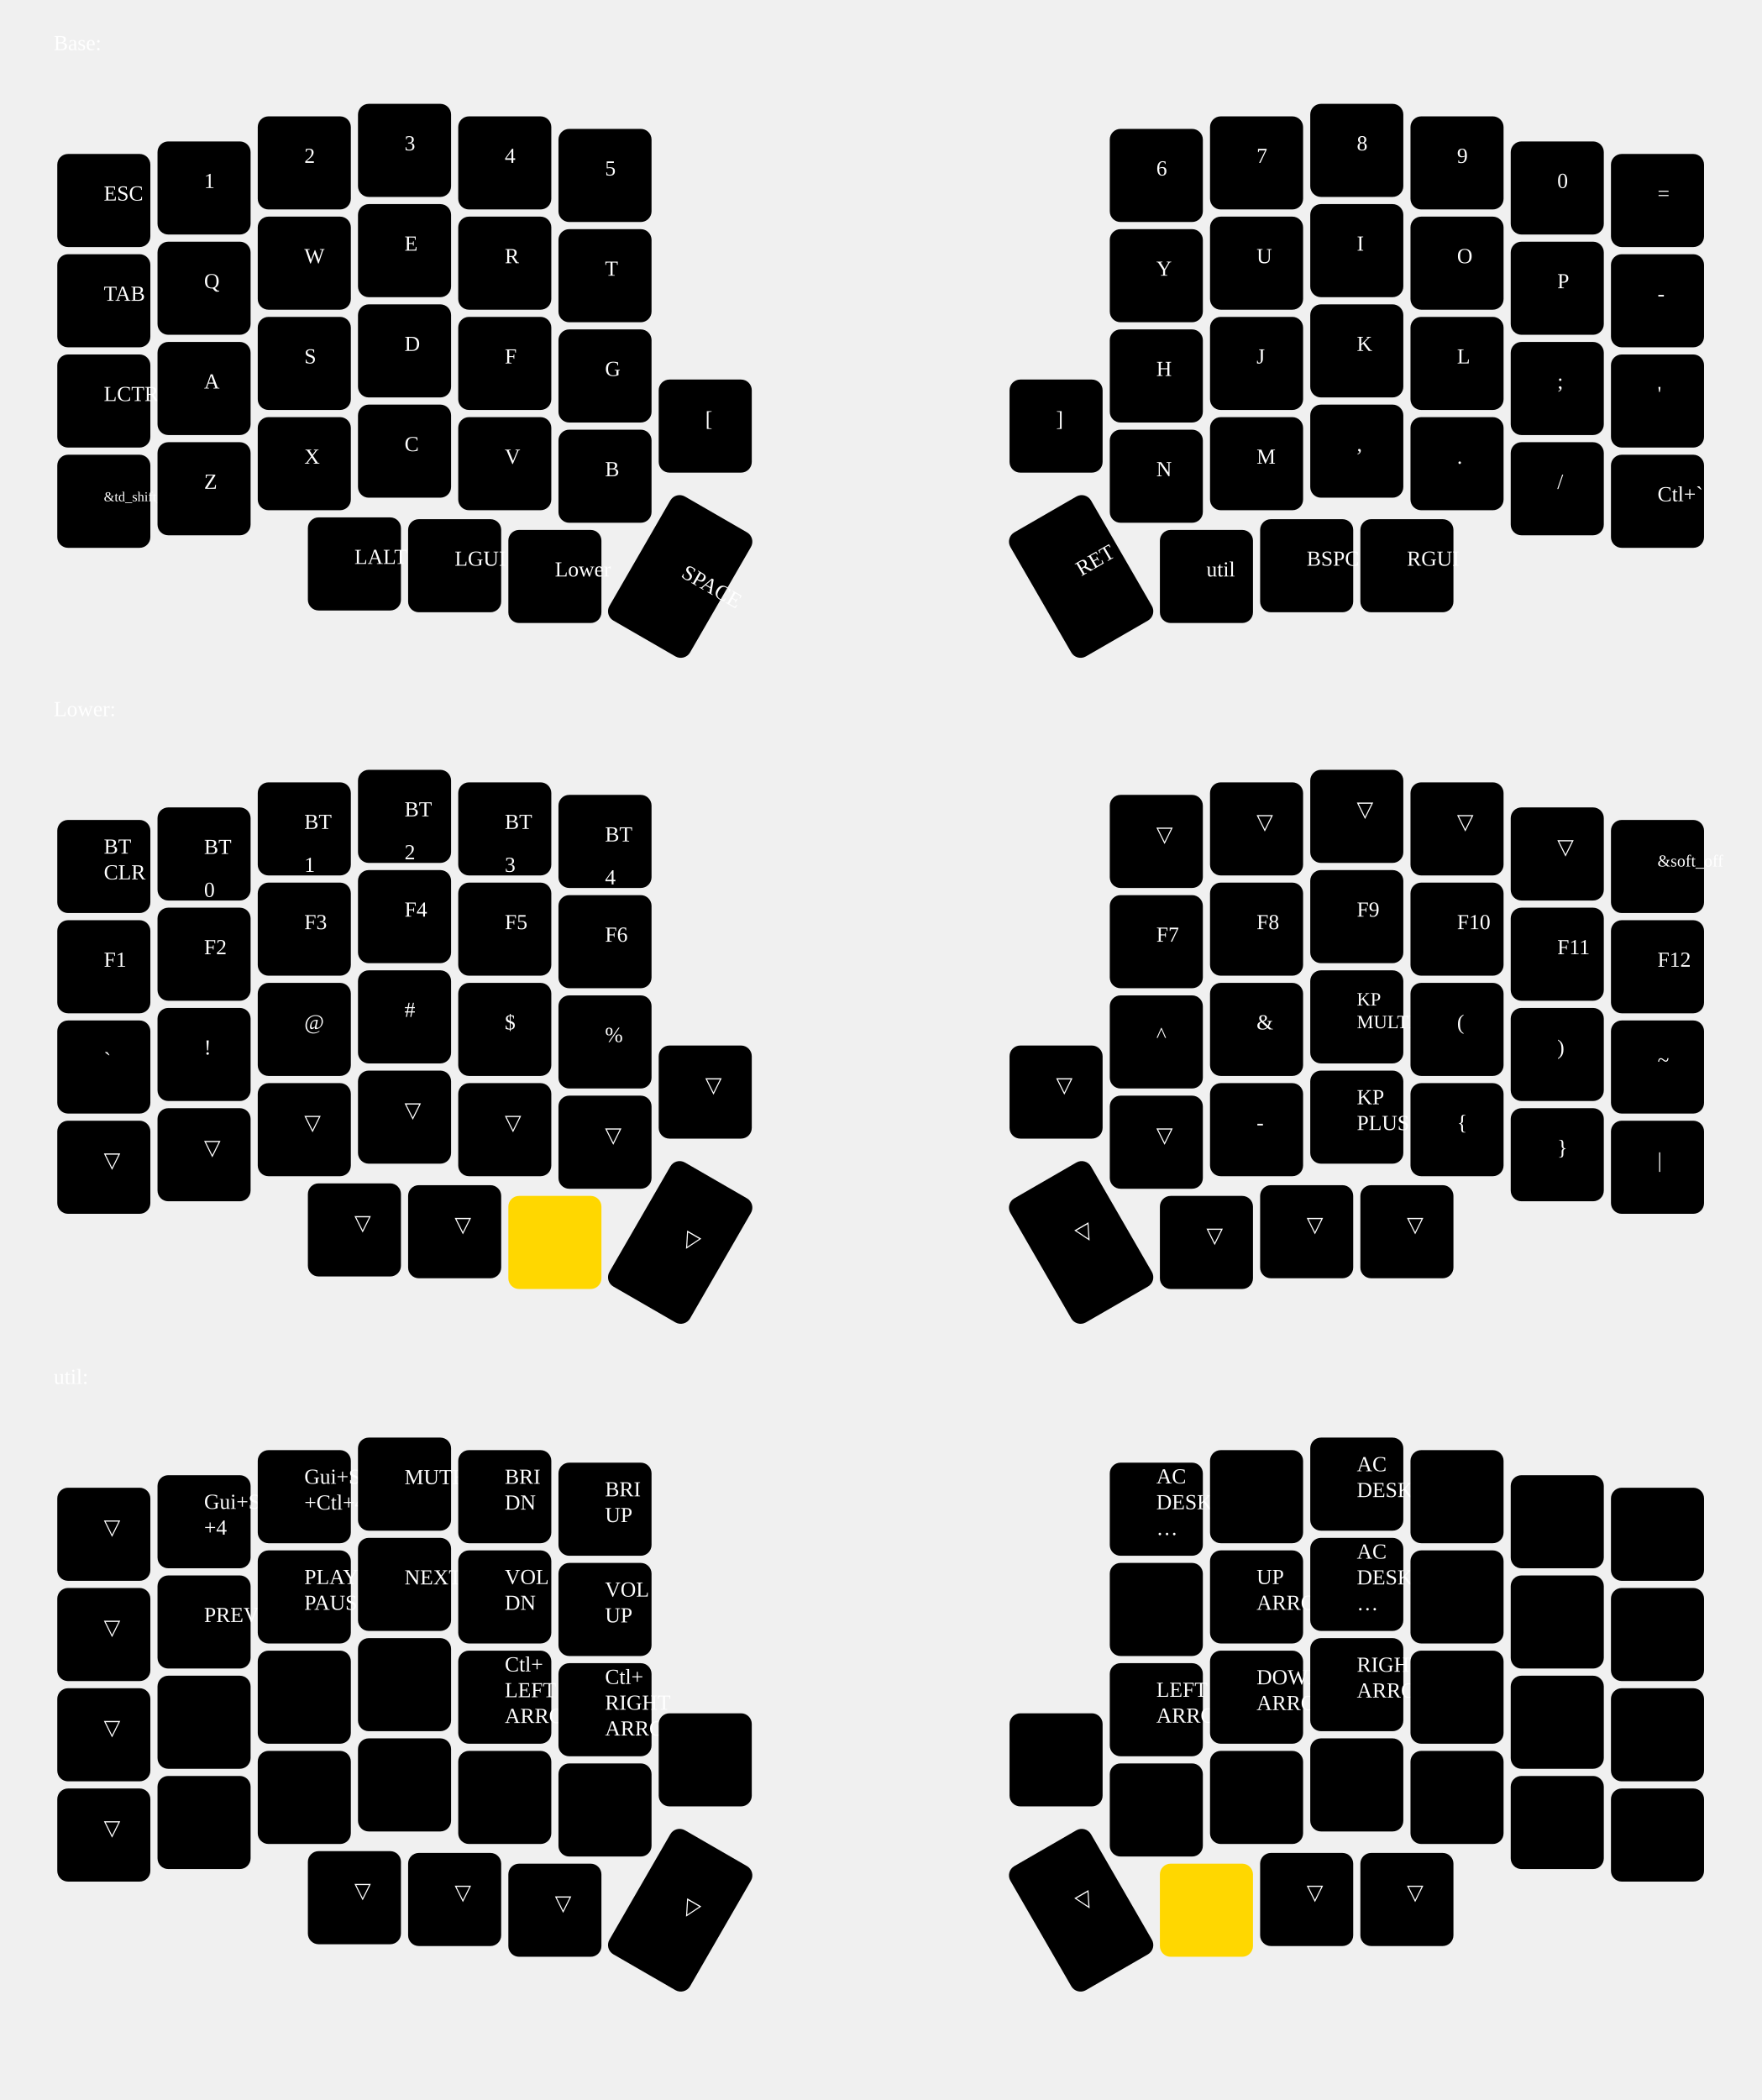
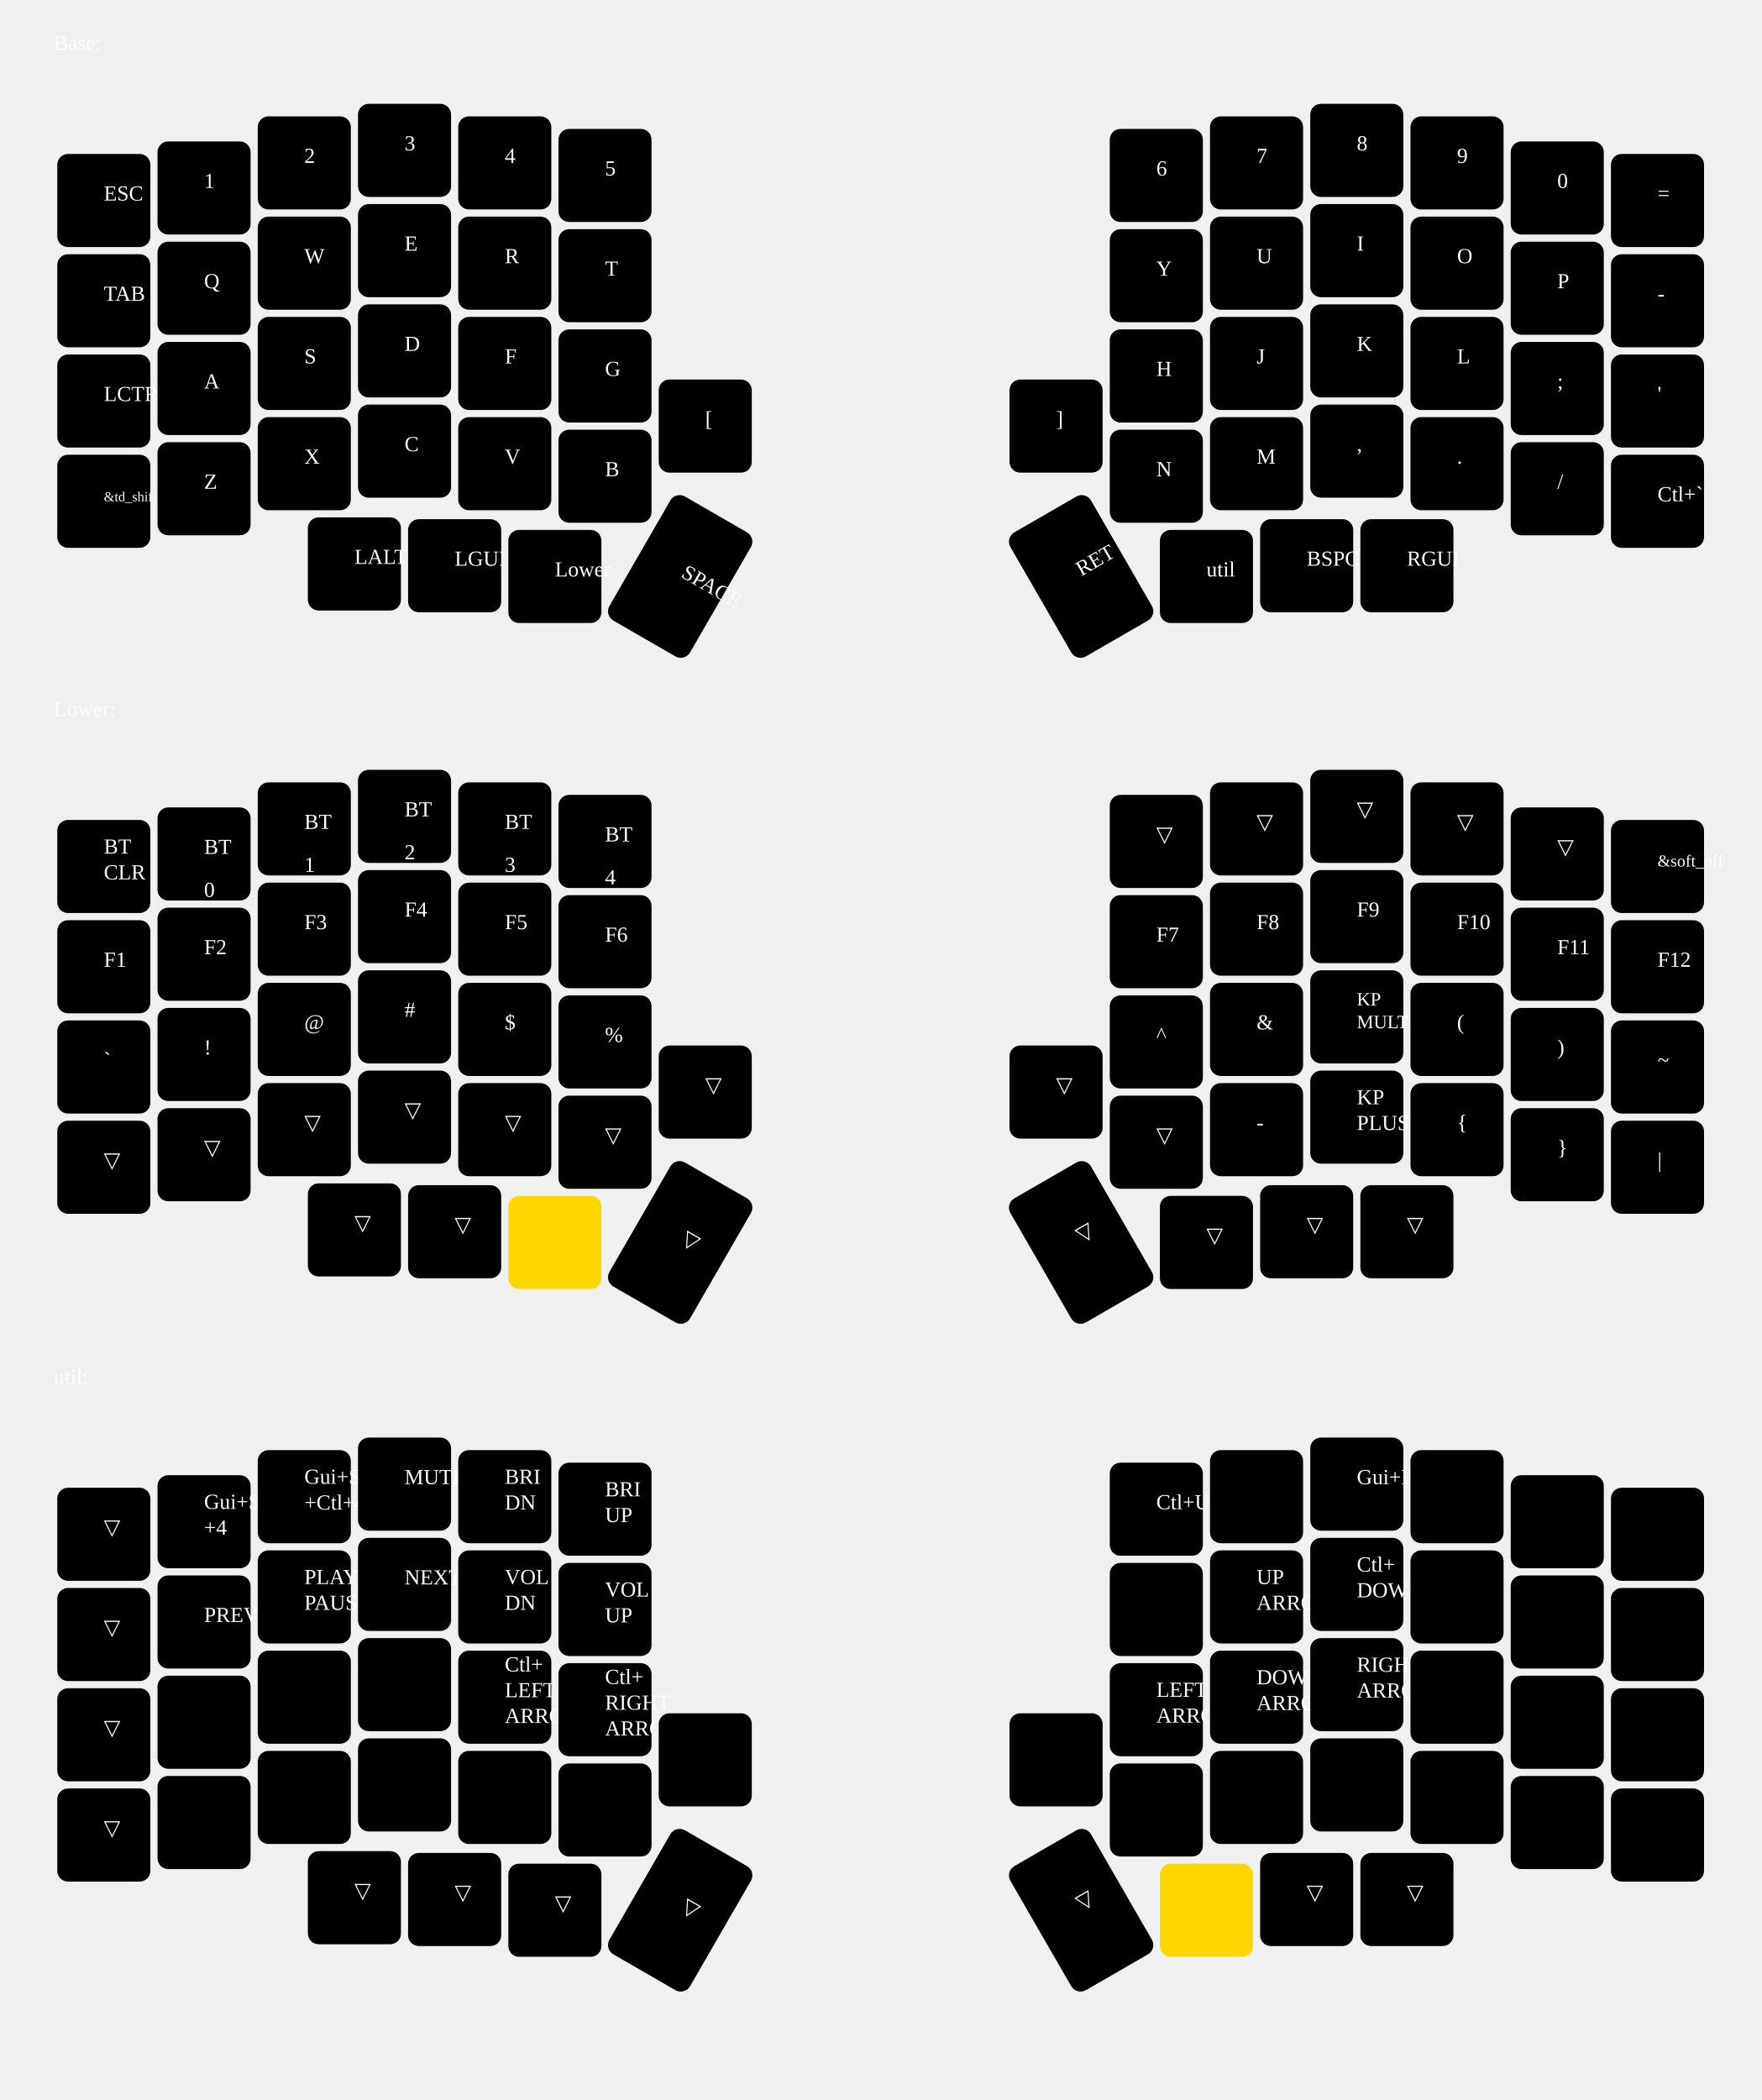
<svg xmlns="http://www.w3.org/2000/svg" width="984" height="1173" viewBox="0 0 984 1173" class="keymap">
  <style>/* Custom styling for better readability */
.combo { fill: #ff0000; }
.held { fill: #ffd700; }
.ghost { fill: #e0e0e0; }
.footer { font-size: 12px; }

/* Make all text white */
text { fill: white; }
.key text { fill: white; }
.legend text { fill: white; }
.footer text { fill: white; }
.combo text { fill: white; }
</style>
  <g transform="translate(30, 0)" class="layer-Base">
    <text x="0" y="28" class="label" id="Base">Base:</text>
    <g transform="translate(0, 56)">
      <g transform="translate(28, 56)" class="key keypos-0">
        <rect rx="6" ry="6" x="-26" y="-26" width="52" height="52" class="key" />
        <text x="0" y="0" class="key tap">ESC</text>
      </g>
      <g transform="translate(84, 49)" class="key keypos-1">
        <rect rx="6" ry="6" x="-26" y="-26" width="52" height="52" class="key" />
        <text x="0" y="0" class="key tap">1</text>
      </g>
      <g transform="translate(140, 35)" class="key keypos-2">
        <rect rx="6" ry="6" x="-26" y="-26" width="52" height="52" class="key" />
        <text x="0" y="0" class="key tap">2</text>
      </g>
      <g transform="translate(196, 28)" class="key keypos-3">
        <rect rx="6" ry="6" x="-26" y="-26" width="52" height="52" class="key" />
        <text x="0" y="0" class="key tap">3</text>
      </g>
      <g transform="translate(252, 35)" class="key keypos-4">
        <rect rx="6" ry="6" x="-26" y="-26" width="52" height="52" class="key" />
        <text x="0" y="0" class="key tap">4</text>
      </g>
      <g transform="translate(308, 42)" class="key keypos-5">
        <rect rx="6" ry="6" x="-26" y="-26" width="52" height="52" class="key" />
        <text x="0" y="0" class="key tap">5</text>
      </g>
      <g transform="translate(616, 42)" class="key keypos-6">
        <rect rx="6" ry="6" x="-26" y="-26" width="52" height="52" class="key" />
        <text x="0" y="0" class="key tap">6</text>
      </g>
      <g transform="translate(672, 35)" class="key keypos-7">
        <rect rx="6" ry="6" x="-26" y="-26" width="52" height="52" class="key" />
        <text x="0" y="0" class="key tap">7</text>
      </g>
      <g transform="translate(728, 28)" class="key keypos-8">
        <rect rx="6" ry="6" x="-26" y="-26" width="52" height="52" class="key" />
        <text x="0" y="0" class="key tap">8</text>
      </g>
      <g transform="translate(784, 35)" class="key keypos-9">
        <rect rx="6" ry="6" x="-26" y="-26" width="52" height="52" class="key" />
        <text x="0" y="0" class="key tap">9</text>
      </g>
      <g transform="translate(840, 49)" class="key keypos-10">
        <rect rx="6" ry="6" x="-26" y="-26" width="52" height="52" class="key" />
        <text x="0" y="0" class="key tap">0</text>
      </g>
      <g transform="translate(896, 56)" class="key keypos-11">
        <rect rx="6" ry="6" x="-26" y="-26" width="52" height="52" class="key" />
        <text x="0" y="0" class="key tap">=</text>
      </g>
      <g transform="translate(28, 112)" class="key keypos-12">
        <rect rx="6" ry="6" x="-26" y="-26" width="52" height="52" class="key" />
        <text x="0" y="0" class="key tap">TAB</text>
      </g>
      <g transform="translate(84, 105)" class="key keypos-13">
        <rect rx="6" ry="6" x="-26" y="-26" width="52" height="52" class="key" />
        <text x="0" y="0" class="key tap">Q</text>
      </g>
      <g transform="translate(140, 91)" class="key keypos-14">
        <rect rx="6" ry="6" x="-26" y="-26" width="52" height="52" class="key" />
        <text x="0" y="0" class="key tap">W</text>
      </g>
      <g transform="translate(196, 84)" class="key keypos-15">
        <rect rx="6" ry="6" x="-26" y="-26" width="52" height="52" class="key" />
        <text x="0" y="0" class="key tap">E</text>
      </g>
      <g transform="translate(252, 91)" class="key keypos-16">
        <rect rx="6" ry="6" x="-26" y="-26" width="52" height="52" class="key" />
        <text x="0" y="0" class="key tap">R</text>
      </g>
      <g transform="translate(308, 98)" class="key keypos-17">
        <rect rx="6" ry="6" x="-26" y="-26" width="52" height="52" class="key" />
        <text x="0" y="0" class="key tap">T</text>
      </g>
      <g transform="translate(616, 98)" class="key keypos-18">
        <rect rx="6" ry="6" x="-26" y="-26" width="52" height="52" class="key" />
        <text x="0" y="0" class="key tap">Y</text>
      </g>
      <g transform="translate(672, 91)" class="key keypos-19">
        <rect rx="6" ry="6" x="-26" y="-26" width="52" height="52" class="key" />
        <text x="0" y="0" class="key tap">U</text>
      </g>
      <g transform="translate(728, 84)" class="key keypos-20">
        <rect rx="6" ry="6" x="-26" y="-26" width="52" height="52" class="key" />
        <text x="0" y="0" class="key tap">I</text>
      </g>
      <g transform="translate(784, 91)" class="key keypos-21">
        <rect rx="6" ry="6" x="-26" y="-26" width="52" height="52" class="key" />
        <text x="0" y="0" class="key tap">O</text>
      </g>
      <g transform="translate(840, 105)" class="key keypos-22">
        <rect rx="6" ry="6" x="-26" y="-26" width="52" height="52" class="key" />
        <text x="0" y="0" class="key tap">P</text>
      </g>
      <g transform="translate(896, 112)" class="key keypos-23">
        <rect rx="6" ry="6" x="-26" y="-26" width="52" height="52" class="key" />
        <text x="0" y="0" class="key tap">-</text>
      </g>
      <g transform="translate(28, 168)" class="key keypos-24">
        <rect rx="6" ry="6" x="-26" y="-26" width="52" height="52" class="key" />
        <text x="0" y="0" class="key tap">LCTRL</text>
      </g>
      <g transform="translate(84, 161)" class="key keypos-25">
        <rect rx="6" ry="6" x="-26" y="-26" width="52" height="52" class="key" />
        <text x="0" y="0" class="key tap">A</text>
      </g>
      <g transform="translate(140, 147)" class="key keypos-26">
        <rect rx="6" ry="6" x="-26" y="-26" width="52" height="52" class="key" />
        <text x="0" y="0" class="key tap">S</text>
      </g>
      <g transform="translate(196, 140)" class="key keypos-27">
        <rect rx="6" ry="6" x="-26" y="-26" width="52" height="52" class="key" />
        <text x="0" y="0" class="key tap">D</text>
      </g>
      <g transform="translate(252, 147)" class="key keypos-28">
        <rect rx="6" ry="6" x="-26" y="-26" width="52" height="52" class="key" />
        <text x="0" y="0" class="key tap">F</text>
      </g>
      <g transform="translate(308, 154)" class="key keypos-29">
        <rect rx="6" ry="6" x="-26" y="-26" width="52" height="52" class="key" />
        <text x="0" y="0" class="key tap">G</text>
      </g>
      <g transform="translate(616, 154)" class="key keypos-30">
        <rect rx="6" ry="6" x="-26" y="-26" width="52" height="52" class="key" />
        <text x="0" y="0" class="key tap">H</text>
      </g>
      <g transform="translate(672, 147)" class="key keypos-31">
        <rect rx="6" ry="6" x="-26" y="-26" width="52" height="52" class="key" />
        <text x="0" y="0" class="key tap">J</text>
      </g>
      <g transform="translate(728, 140)" class="key keypos-32">
        <rect rx="6" ry="6" x="-26" y="-26" width="52" height="52" class="key" />
        <text x="0" y="0" class="key tap">K</text>
      </g>
      <g transform="translate(784, 147)" class="key keypos-33">
        <rect rx="6" ry="6" x="-26" y="-26" width="52" height="52" class="key" />
        <text x="0" y="0" class="key tap">L</text>
      </g>
      <g transform="translate(840, 161)" class="key keypos-34">
        <rect rx="6" ry="6" x="-26" y="-26" width="52" height="52" class="key" />
        <text x="0" y="0" class="key tap">;</text>
      </g>
      <g transform="translate(896, 168)" class="key keypos-35">
        <rect rx="6" ry="6" x="-26" y="-26" width="52" height="52" class="key" />
        <text x="0" y="0" class="key tap">'</text>
      </g>
      <g transform="translate(28, 224)" class="key keypos-36">
        <rect rx="6" ry="6" x="-26" y="-26" width="52" height="52" class="key" />
        <text x="0" y="0" class="key tap">
          <tspan style="font-size: 64%">&amp;td_shift_…</tspan>
        </text>
      </g>
      <g transform="translate(84, 217)" class="key keypos-37">
        <rect rx="6" ry="6" x="-26" y="-26" width="52" height="52" class="key" />
        <text x="0" y="0" class="key tap">Z</text>
      </g>
      <g transform="translate(140, 203)" class="key keypos-38">
        <rect rx="6" ry="6" x="-26" y="-26" width="52" height="52" class="key" />
        <text x="0" y="0" class="key tap">X</text>
      </g>
      <g transform="translate(196, 196)" class="key keypos-39">
        <rect rx="6" ry="6" x="-26" y="-26" width="52" height="52" class="key" />
        <text x="0" y="0" class="key tap">C</text>
      </g>
      <g transform="translate(252, 203)" class="key keypos-40">
        <rect rx="6" ry="6" x="-26" y="-26" width="52" height="52" class="key" />
        <text x="0" y="0" class="key tap">V</text>
      </g>
      <g transform="translate(308, 210)" class="key keypos-41">
        <rect rx="6" ry="6" x="-26" y="-26" width="52" height="52" class="key" />
        <text x="0" y="0" class="key tap">B</text>
      </g>
      <g transform="translate(364, 182)" class="key keypos-42">
        <rect rx="6" ry="6" x="-26" y="-26" width="52" height="52" class="key" />
        <text x="0" y="0" class="key tap">[</text>
      </g>
      <g transform="translate(560, 182)" class="key keypos-43">
        <rect rx="6" ry="6" x="-26" y="-26" width="52" height="52" class="key" />
        <text x="0" y="0" class="key tap">]</text>
      </g>
      <g transform="translate(616, 210)" class="key keypos-44">
        <rect rx="6" ry="6" x="-26" y="-26" width="52" height="52" class="key" />
        <text x="0" y="0" class="key tap">N</text>
      </g>
      <g transform="translate(672, 203)" class="key keypos-45">
        <rect rx="6" ry="6" x="-26" y="-26" width="52" height="52" class="key" />
        <text x="0" y="0" class="key tap">M</text>
      </g>
      <g transform="translate(728, 196)" class="key keypos-46">
        <rect rx="6" ry="6" x="-26" y="-26" width="52" height="52" class="key" />
        <text x="0" y="0" class="key tap">,</text>
      </g>
      <g transform="translate(784, 203)" class="key keypos-47">
        <rect rx="6" ry="6" x="-26" y="-26" width="52" height="52" class="key" />
        <text x="0" y="0" class="key tap">.</text>
      </g>
      <g transform="translate(840, 217)" class="key keypos-48">
        <rect rx="6" ry="6" x="-26" y="-26" width="52" height="52" class="key" />
        <text x="0" y="0" class="key tap">/</text>
      </g>
      <g transform="translate(896, 224)" class="key keypos-49">
        <rect rx="6" ry="6" x="-26" y="-26" width="52" height="52" class="key" />
        <text x="0" y="0" class="key tap">Ctl+`</text>
      </g>
      <g transform="translate(168, 259)" class="key keypos-50">
        <rect rx="6" ry="6" x="-26" y="-26" width="52" height="52" class="key" />
        <text x="0" y="0" class="key tap">LALT</text>
      </g>
      <g transform="translate(224, 260)" class="key keypos-51">
        <rect rx="6" ry="6" x="-26" y="-26" width="52" height="52" class="key" />
        <text x="0" y="0" class="key tap">LGUI</text>
      </g>
      <g transform="translate(280, 266)" class="key keypos-52">
        <rect rx="6" ry="6" x="-26" y="-26" width="52" height="52" class="key" />
        <a href="#Lower">
          <text x="0" y="0" class="key tap layer-activator">Lower</text>
        </a>
      </g>
      <g transform="translate(350, 266) rotate(30.0)" class="key keypos-53">
        <rect rx="6" ry="6" x="-26" y="-40" width="52" height="80" class="key" />
        <text x="0" y="0" class="key tap">SPACE</text>
      </g>
      <g transform="translate(574, 266) rotate(-30.0)" class="key keypos-54">
        <rect rx="6" ry="6" x="-26" y="-40" width="52" height="80" class="key" />
        <text x="0" y="0" class="key tap">RET</text>
      </g>
      <g transform="translate(644, 266)" class="key keypos-55">
        <rect rx="6" ry="6" x="-26" y="-26" width="52" height="52" class="key" />
        <a href="#util">
          <text x="0" y="0" class="key tap layer-activator">util</text>
        </a>
      </g>
      <g transform="translate(700, 260)" class="key keypos-56">
        <rect rx="6" ry="6" x="-26" y="-26" width="52" height="52" class="key" />
        <text x="0" y="0" class="key tap">BSPC</text>
      </g>
      <g transform="translate(756, 260)" class="key keypos-57">
        <rect rx="6" ry="6" x="-26" y="-26" width="52" height="52" class="key" />
        <text x="0" y="0" class="key tap">RGUI</text>
      </g>
    </g>
  </g>
  <g transform="translate(30, 372)" class="layer-Lower">
    <text x="0" y="28" class="label" id="Lower">Lower:</text>
    <g transform="translate(0, 56)">
      <g transform="translate(28, 56)" class="key keypos-0">
        <rect rx="6" ry="6" x="-26" y="-26" width="52" height="52" class="key" />
        <text x="0" y="0" class="key tap">
          <tspan x="0" dy="-0.6em">BT</tspan>
          <tspan x="0" dy="1.2em">CLR</tspan>
        </text>
      </g>
      <g transform="translate(84, 49)" class="key keypos-1">
        <rect rx="6" ry="6" x="-26" y="-26" width="52" height="52" class="key" />
        <text x="0" y="0" class="key tap">BT</text>
        <text x="0" y="24" class="key hold">0</text>
      </g>
      <g transform="translate(140, 35)" class="key keypos-2">
        <rect rx="6" ry="6" x="-26" y="-26" width="52" height="52" class="key" />
        <text x="0" y="0" class="key tap">BT</text>
        <text x="0" y="24" class="key hold">1</text>
      </g>
      <g transform="translate(196, 28)" class="key keypos-3">
        <rect rx="6" ry="6" x="-26" y="-26" width="52" height="52" class="key" />
        <text x="0" y="0" class="key tap">BT</text>
        <text x="0" y="24" class="key hold">2</text>
      </g>
      <g transform="translate(252, 35)" class="key keypos-4">
        <rect rx="6" ry="6" x="-26" y="-26" width="52" height="52" class="key" />
        <text x="0" y="0" class="key tap">BT</text>
        <text x="0" y="24" class="key hold">3</text>
      </g>
      <g transform="translate(308, 42)" class="key keypos-5">
        <rect rx="6" ry="6" x="-26" y="-26" width="52" height="52" class="key" />
        <text x="0" y="0" class="key tap">BT</text>
        <text x="0" y="24" class="key hold">4</text>
      </g>
      <g transform="translate(616, 42)" class="key trans keypos-6">
        <rect rx="6" ry="6" x="-26" y="-26" width="52" height="52" class="key trans" />
        <text x="0" y="0" class="key trans tap">▽</text>
      </g>
      <g transform="translate(672, 35)" class="key trans keypos-7">
        <rect rx="6" ry="6" x="-26" y="-26" width="52" height="52" class="key trans" />
        <text x="0" y="0" class="key trans tap">▽</text>
      </g>
      <g transform="translate(728, 28)" class="key trans keypos-8">
        <rect rx="6" ry="6" x="-26" y="-26" width="52" height="52" class="key trans" />
        <text x="0" y="0" class="key trans tap">▽</text>
      </g>
      <g transform="translate(784, 35)" class="key trans keypos-9">
        <rect rx="6" ry="6" x="-26" y="-26" width="52" height="52" class="key trans" />
        <text x="0" y="0" class="key trans tap">▽</text>
      </g>
      <g transform="translate(840, 49)" class="key trans keypos-10">
        <rect rx="6" ry="6" x="-26" y="-26" width="52" height="52" class="key trans" />
        <text x="0" y="0" class="key trans tap">▽</text>
      </g>
      <g transform="translate(896, 56)" class="key keypos-11">
        <rect rx="6" ry="6" x="-26" y="-26" width="52" height="52" class="key" />
        <text x="0" y="0" class="key tap">
          <tspan style="font-size: 78%">&amp;soft_off</tspan>
        </text>
      </g>
      <g transform="translate(28, 112)" class="key keypos-12">
        <rect rx="6" ry="6" x="-26" y="-26" width="52" height="52" class="key" />
        <text x="0" y="0" class="key tap">F1</text>
      </g>
      <g transform="translate(84, 105)" class="key keypos-13">
        <rect rx="6" ry="6" x="-26" y="-26" width="52" height="52" class="key" />
        <text x="0" y="0" class="key tap">F2</text>
      </g>
      <g transform="translate(140, 91)" class="key keypos-14">
        <rect rx="6" ry="6" x="-26" y="-26" width="52" height="52" class="key" />
        <text x="0" y="0" class="key tap">F3</text>
      </g>
      <g transform="translate(196, 84)" class="key keypos-15">
        <rect rx="6" ry="6" x="-26" y="-26" width="52" height="52" class="key" />
        <text x="0" y="0" class="key tap">F4</text>
      </g>
      <g transform="translate(252, 91)" class="key keypos-16">
        <rect rx="6" ry="6" x="-26" y="-26" width="52" height="52" class="key" />
        <text x="0" y="0" class="key tap">F5</text>
      </g>
      <g transform="translate(308, 98)" class="key keypos-17">
        <rect rx="6" ry="6" x="-26" y="-26" width="52" height="52" class="key" />
        <text x="0" y="0" class="key tap">F6</text>
      </g>
      <g transform="translate(616, 98)" class="key keypos-18">
        <rect rx="6" ry="6" x="-26" y="-26" width="52" height="52" class="key" />
        <text x="0" y="0" class="key tap">F7</text>
      </g>
      <g transform="translate(672, 91)" class="key keypos-19">
        <rect rx="6" ry="6" x="-26" y="-26" width="52" height="52" class="key" />
        <text x="0" y="0" class="key tap">F8</text>
      </g>
      <g transform="translate(728, 84)" class="key keypos-20">
        <rect rx="6" ry="6" x="-26" y="-26" width="52" height="52" class="key" />
        <text x="0" y="0" class="key tap">F9</text>
      </g>
      <g transform="translate(784, 91)" class="key keypos-21">
        <rect rx="6" ry="6" x="-26" y="-26" width="52" height="52" class="key" />
        <text x="0" y="0" class="key tap">F10</text>
      </g>
      <g transform="translate(840, 105)" class="key keypos-22">
        <rect rx="6" ry="6" x="-26" y="-26" width="52" height="52" class="key" />
        <text x="0" y="0" class="key tap">F11</text>
      </g>
      <g transform="translate(896, 112)" class="key keypos-23">
        <rect rx="6" ry="6" x="-26" y="-26" width="52" height="52" class="key" />
        <text x="0" y="0" class="key tap">F12</text>
      </g>
      <g transform="translate(28, 168)" class="key keypos-24">
        <rect rx="6" ry="6" x="-26" y="-26" width="52" height="52" class="key" />
        <text x="0" y="0" class="key tap">`</text>
      </g>
      <g transform="translate(84, 161)" class="key keypos-25">
        <rect rx="6" ry="6" x="-26" y="-26" width="52" height="52" class="key" />
        <text x="0" y="0" class="key tap">!</text>
      </g>
      <g transform="translate(140, 147)" class="key keypos-26">
        <rect rx="6" ry="6" x="-26" y="-26" width="52" height="52" class="key" />
        <text x="0" y="0" class="key tap">@</text>
      </g>
      <g transform="translate(196, 140)" class="key keypos-27">
        <rect rx="6" ry="6" x="-26" y="-26" width="52" height="52" class="key" />
        <text x="0" y="0" class="key tap">#</text>
      </g>
      <g transform="translate(252, 147)" class="key keypos-28">
        <rect rx="6" ry="6" x="-26" y="-26" width="52" height="52" class="key" />
        <text x="0" y="0" class="key tap">$</text>
      </g>
      <g transform="translate(308, 154)" class="key keypos-29">
        <rect rx="6" ry="6" x="-26" y="-26" width="52" height="52" class="key" />
        <text x="0" y="0" class="key tap">%</text>
      </g>
      <g transform="translate(616, 154)" class="key keypos-30">
        <rect rx="6" ry="6" x="-26" y="-26" width="52" height="52" class="key" />
        <text x="0" y="0" class="key tap">^</text>
      </g>
      <g transform="translate(672, 147)" class="key keypos-31">
        <rect rx="6" ry="6" x="-26" y="-26" width="52" height="52" class="key" />
        <text x="0" y="0" class="key tap">&amp;</text>
      </g>
      <g transform="translate(728, 140)" class="key keypos-32">
        <rect rx="6" ry="6" x="-26" y="-26" width="52" height="52" class="key" />
        <text x="0" y="0" class="key tap">
          <tspan x="0" dy="-0.6em" style="font-size: 88%">KP</tspan>
          <tspan x="0" dy="1.2em" style="font-size: 88%">MULTIPLY</tspan>
        </text>
      </g>
      <g transform="translate(784, 147)" class="key keypos-33">
        <rect rx="6" ry="6" x="-26" y="-26" width="52" height="52" class="key" />
        <text x="0" y="0" class="key tap">(</text>
      </g>
      <g transform="translate(840, 161)" class="key keypos-34">
        <rect rx="6" ry="6" x="-26" y="-26" width="52" height="52" class="key" />
        <text x="0" y="0" class="key tap">)</text>
      </g>
      <g transform="translate(896, 168)" class="key keypos-35">
        <rect rx="6" ry="6" x="-26" y="-26" width="52" height="52" class="key" />
        <text x="0" y="0" class="key tap">~</text>
      </g>
      <g transform="translate(28, 224)" class="key trans keypos-36">
        <rect rx="6" ry="6" x="-26" y="-26" width="52" height="52" class="key trans" />
        <text x="0" y="0" class="key trans tap">▽</text>
      </g>
      <g transform="translate(84, 217)" class="key trans keypos-37">
        <rect rx="6" ry="6" x="-26" y="-26" width="52" height="52" class="key trans" />
        <text x="0" y="0" class="key trans tap">▽</text>
      </g>
      <g transform="translate(140, 203)" class="key trans keypos-38">
        <rect rx="6" ry="6" x="-26" y="-26" width="52" height="52" class="key trans" />
        <text x="0" y="0" class="key trans tap">▽</text>
      </g>
      <g transform="translate(196, 196)" class="key trans keypos-39">
        <rect rx="6" ry="6" x="-26" y="-26" width="52" height="52" class="key trans" />
        <text x="0" y="0" class="key trans tap">▽</text>
      </g>
      <g transform="translate(252, 203)" class="key trans keypos-40">
        <rect rx="6" ry="6" x="-26" y="-26" width="52" height="52" class="key trans" />
        <text x="0" y="0" class="key trans tap">▽</text>
      </g>
      <g transform="translate(308, 210)" class="key trans keypos-41">
        <rect rx="6" ry="6" x="-26" y="-26" width="52" height="52" class="key trans" />
        <text x="0" y="0" class="key trans tap">▽</text>
      </g>
      <g transform="translate(364, 182)" class="key trans keypos-42">
        <rect rx="6" ry="6" x="-26" y="-26" width="52" height="52" class="key trans" />
        <text x="0" y="0" class="key trans tap">▽</text>
      </g>
      <g transform="translate(560, 182)" class="key trans keypos-43">
        <rect rx="6" ry="6" x="-26" y="-26" width="52" height="52" class="key trans" />
        <text x="0" y="0" class="key trans tap">▽</text>
      </g>
      <g transform="translate(616, 210)" class="key trans keypos-44">
        <rect rx="6" ry="6" x="-26" y="-26" width="52" height="52" class="key trans" />
        <text x="0" y="0" class="key trans tap">▽</text>
      </g>
      <g transform="translate(672, 203)" class="key keypos-45">
        <rect rx="6" ry="6" x="-26" y="-26" width="52" height="52" class="key" />
        <text x="0" y="0" class="key tap">-</text>
      </g>
      <g transform="translate(728, 196)" class="key keypos-46">
        <rect rx="6" ry="6" x="-26" y="-26" width="52" height="52" class="key" />
        <text x="0" y="0" class="key tap">
          <tspan x="0" dy="-0.6em">KP</tspan>
          <tspan x="0" dy="1.2em">PLUS</tspan>
        </text>
      </g>
      <g transform="translate(784, 203)" class="key keypos-47">
        <rect rx="6" ry="6" x="-26" y="-26" width="52" height="52" class="key" />
        <text x="0" y="0" class="key tap">{</text>
      </g>
      <g transform="translate(840, 217)" class="key keypos-48">
        <rect rx="6" ry="6" x="-26" y="-26" width="52" height="52" class="key" />
        <text x="0" y="0" class="key tap">}</text>
      </g>
      <g transform="translate(896, 224)" class="key keypos-49">
        <rect rx="6" ry="6" x="-26" y="-26" width="52" height="52" class="key" />
        <text x="0" y="0" class="key tap">|</text>
      </g>
      <g transform="translate(168, 259)" class="key trans keypos-50">
        <rect rx="6" ry="6" x="-26" y="-26" width="52" height="52" class="key trans" />
        <text x="0" y="0" class="key trans tap">▽</text>
      </g>
      <g transform="translate(224, 260)" class="key trans keypos-51">
        <rect rx="6" ry="6" x="-26" y="-26" width="52" height="52" class="key trans" />
        <text x="0" y="0" class="key trans tap">▽</text>
      </g>
      <g transform="translate(280, 266)" class="key held keypos-52">
        <rect rx="6" ry="6" x="-26" y="-26" width="52" height="52" class="key held" />
      </g>
      <g transform="translate(350, 266) rotate(30.0)" class="key trans keypos-53">
        <rect rx="6" ry="6" x="-26" y="-40" width="52" height="80" class="key trans" />
        <text x="0" y="0" class="key trans tap">▽</text>
      </g>
      <g transform="translate(574, 266) rotate(-30.0)" class="key trans keypos-54">
        <rect rx="6" ry="6" x="-26" y="-40" width="52" height="80" class="key trans" />
        <text x="0" y="0" class="key trans tap">▽</text>
      </g>
      <g transform="translate(644, 266)" class="key trans keypos-55">
        <rect rx="6" ry="6" x="-26" y="-26" width="52" height="52" class="key trans" />
        <text x="0" y="0" class="key trans tap">▽</text>
      </g>
      <g transform="translate(700, 260)" class="key trans keypos-56">
        <rect rx="6" ry="6" x="-26" y="-26" width="52" height="52" class="key trans" />
        <text x="0" y="0" class="key trans tap">▽</text>
      </g>
      <g transform="translate(756, 260)" class="key trans keypos-57">
        <rect rx="6" ry="6" x="-26" y="-26" width="52" height="52" class="key trans" />
        <text x="0" y="0" class="key trans tap">▽</text>
      </g>
    </g>
  </g>
  <g transform="translate(30, 745)" class="layer-util">
    <text x="0" y="28" class="label" id="util">util:</text>
    <g transform="translate(0, 56)">
      <g transform="translate(28, 56)" class="key trans keypos-0">
        <rect rx="6" ry="6" x="-26" y="-26" width="52" height="52" class="key trans" />
        <text x="0" y="0" class="key trans tap">▽</text>
      </g>
      <g transform="translate(84, 49)" class="key keypos-1">
        <rect rx="6" ry="6" x="-26" y="-26" width="52" height="52" class="key" />
        <text x="0" y="0" class="key tap">
          <tspan x="0" dy="-0.6em">Gui+Sft</tspan>
          <tspan x="0" dy="1.2em">+4</tspan>
        </text>
      </g>
      <g transform="translate(140, 35)" class="key keypos-2">
        <rect rx="6" ry="6" x="-26" y="-26" width="52" height="52" class="key" />
        <text x="0" y="0" class="key tap">
          <tspan x="0" dy="-0.6em">Gui+Sft</tspan>
          <tspan x="0" dy="1.2em">+Ctl+4</tspan>
        </text>
      </g>
      <g transform="translate(196, 28)" class="key keypos-3">
        <rect rx="6" ry="6" x="-26" y="-26" width="52" height="52" class="key" />
        <text x="0" y="0" class="key tap">MUTE</text>
      </g>
      <g transform="translate(252, 35)" class="key keypos-4">
        <rect rx="6" ry="6" x="-26" y="-26" width="52" height="52" class="key" />
        <text x="0" y="0" class="key tap">
          <tspan x="0" dy="-0.6em">BRI</tspan>
          <tspan x="0" dy="1.2em">DN</tspan>
        </text>
      </g>
      <g transform="translate(308, 42)" class="key keypos-5">
        <rect rx="6" ry="6" x="-26" y="-26" width="52" height="52" class="key" />
        <text x="0" y="0" class="key tap">
          <tspan x="0" dy="-0.6em">BRI</tspan>
          <tspan x="0" dy="1.2em">UP</tspan>
        </text>
      </g>
      <g transform="translate(616, 42)" class="key keypos-6">
        <rect rx="6" ry="6" x="-26" y="-26" width="52" height="52" class="key" />
-         <text x="0" y="0" class="key tap">
-           <tspan x="0" dy="-1.2em">AC</tspan>
-           <tspan x="0" dy="1.2em">DESKTOP</tspan>
-           <tspan x="0" dy="1.2em">…</tspan>
-         </text>
+         <text x="0" y="0" class="key tap">Ctl+UP</text>
      </g>
      <g transform="translate(672, 35)" class="key keypos-7">
        <rect rx="6" ry="6" x="-26" y="-26" width="52" height="52" class="key" />
      </g>
      <g transform="translate(728, 28)" class="key keypos-8">
        <rect rx="6" ry="6" x="-26" y="-26" width="52" height="52" class="key" />
-         <text x="0" y="0" class="key tap">
-           <tspan x="0" dy="-0.6em">AC</tspan>
-           <tspan x="0" dy="1.2em">DESKTOP</tspan>
-         </text>
+         <text x="0" y="0" class="key tap">Gui+F3</text>
      </g>
      <g transform="translate(784, 35)" class="key keypos-9">
        <rect rx="6" ry="6" x="-26" y="-26" width="52" height="52" class="key" />
      </g>
      <g transform="translate(840, 49)" class="key keypos-10">
        <rect rx="6" ry="6" x="-26" y="-26" width="52" height="52" class="key" />
      </g>
      <g transform="translate(896, 56)" class="key keypos-11">
        <rect rx="6" ry="6" x="-26" y="-26" width="52" height="52" class="key" />
      </g>
      <g transform="translate(28, 112)" class="key trans keypos-12">
        <rect rx="6" ry="6" x="-26" y="-26" width="52" height="52" class="key trans" />
        <text x="0" y="0" class="key trans tap">▽</text>
      </g>
      <g transform="translate(84, 105)" class="key keypos-13">
        <rect rx="6" ry="6" x="-26" y="-26" width="52" height="52" class="key" />
        <text x="0" y="0" class="key tap">PREV</text>
      </g>
      <g transform="translate(140, 91)" class="key keypos-14">
        <rect rx="6" ry="6" x="-26" y="-26" width="52" height="52" class="key" />
        <text x="0" y="0" class="key tap">
          <tspan x="0" dy="-0.6em">PLAY</tspan>
          <tspan x="0" dy="1.2em">PAUSE</tspan>
        </text>
      </g>
      <g transform="translate(196, 84)" class="key keypos-15">
        <rect rx="6" ry="6" x="-26" y="-26" width="52" height="52" class="key" />
        <text x="0" y="0" class="key tap">NEXT</text>
      </g>
      <g transform="translate(252, 91)" class="key keypos-16">
        <rect rx="6" ry="6" x="-26" y="-26" width="52" height="52" class="key" />
        <text x="0" y="0" class="key tap">
          <tspan x="0" dy="-0.6em">VOL</tspan>
          <tspan x="0" dy="1.2em">DN</tspan>
        </text>
      </g>
      <g transform="translate(308, 98)" class="key keypos-17">
        <rect rx="6" ry="6" x="-26" y="-26" width="52" height="52" class="key" />
        <text x="0" y="0" class="key tap">
          <tspan x="0" dy="-0.6em">VOL</tspan>
          <tspan x="0" dy="1.2em">UP</tspan>
        </text>
      </g>
      <g transform="translate(616, 98)" class="key keypos-18">
        <rect rx="6" ry="6" x="-26" y="-26" width="52" height="52" class="key" />
      </g>
      <g transform="translate(672, 91)" class="key keypos-19">
        <rect rx="6" ry="6" x="-26" y="-26" width="52" height="52" class="key" />
        <text x="0" y="0" class="key tap">
          <tspan x="0" dy="-0.6em">UP</tspan>
          <tspan x="0" dy="1.2em">ARROW</tspan>
        </text>
      </g>
      <g transform="translate(728, 84)" class="key keypos-20">
        <rect rx="6" ry="6" x="-26" y="-26" width="52" height="52" class="key" />
        <text x="0" y="0" class="key tap">
-           <tspan x="0" dy="-1.2em">AC</tspan>
-           <tspan x="0" dy="1.2em">DESKTOP</tspan>
-           <tspan x="0" dy="1.2em">…</tspan>
+           <tspan x="0" dy="-0.6em">Ctl+</tspan>
+           <tspan x="0" dy="1.2em">DOWN</tspan>
        </text>
      </g>
      <g transform="translate(784, 91)" class="key keypos-21">
        <rect rx="6" ry="6" x="-26" y="-26" width="52" height="52" class="key" />
      </g>
      <g transform="translate(840, 105)" class="key keypos-22">
        <rect rx="6" ry="6" x="-26" y="-26" width="52" height="52" class="key" />
      </g>
      <g transform="translate(896, 112)" class="key keypos-23">
        <rect rx="6" ry="6" x="-26" y="-26" width="52" height="52" class="key" />
      </g>
      <g transform="translate(28, 168)" class="key trans keypos-24">
        <rect rx="6" ry="6" x="-26" y="-26" width="52" height="52" class="key trans" />
        <text x="0" y="0" class="key trans tap">▽</text>
      </g>
      <g transform="translate(84, 161)" class="key keypos-25">
        <rect rx="6" ry="6" x="-26" y="-26" width="52" height="52" class="key" />
      </g>
      <g transform="translate(140, 147)" class="key keypos-26">
        <rect rx="6" ry="6" x="-26" y="-26" width="52" height="52" class="key" />
      </g>
      <g transform="translate(196, 140)" class="key keypos-27">
        <rect rx="6" ry="6" x="-26" y="-26" width="52" height="52" class="key" />
      </g>
      <g transform="translate(252, 147)" class="key keypos-28">
        <rect rx="6" ry="6" x="-26" y="-26" width="52" height="52" class="key" />
        <text x="0" y="0" class="key tap">
          <tspan x="0" dy="-1.2em">Ctl+</tspan>
          <tspan x="0" dy="1.2em">LEFT</tspan>
          <tspan x="0" dy="1.2em">ARROW</tspan>
        </text>
      </g>
      <g transform="translate(308, 154)" class="key keypos-29">
        <rect rx="6" ry="6" x="-26" y="-26" width="52" height="52" class="key" />
        <text x="0" y="0" class="key tap">
          <tspan x="0" dy="-1.2em">Ctl+</tspan>
          <tspan x="0" dy="1.2em">RIGHT</tspan>
          <tspan x="0" dy="1.2em">ARROW</tspan>
        </text>
      </g>
      <g transform="translate(616, 154)" class="key keypos-30">
        <rect rx="6" ry="6" x="-26" y="-26" width="52" height="52" class="key" />
        <text x="0" y="0" class="key tap">
          <tspan x="0" dy="-0.6em">LEFT</tspan>
          <tspan x="0" dy="1.2em">ARROW</tspan>
        </text>
      </g>
      <g transform="translate(672, 147)" class="key keypos-31">
        <rect rx="6" ry="6" x="-26" y="-26" width="52" height="52" class="key" />
        <text x="0" y="0" class="key tap">
          <tspan x="0" dy="-0.6em">DOWN</tspan>
          <tspan x="0" dy="1.2em">ARROW</tspan>
        </text>
      </g>
      <g transform="translate(728, 140)" class="key keypos-32">
        <rect rx="6" ry="6" x="-26" y="-26" width="52" height="52" class="key" />
        <text x="0" y="0" class="key tap">
          <tspan x="0" dy="-0.6em">RIGHT</tspan>
          <tspan x="0" dy="1.2em">ARROW</tspan>
        </text>
      </g>
      <g transform="translate(784, 147)" class="key keypos-33">
        <rect rx="6" ry="6" x="-26" y="-26" width="52" height="52" class="key" />
      </g>
      <g transform="translate(840, 161)" class="key keypos-34">
        <rect rx="6" ry="6" x="-26" y="-26" width="52" height="52" class="key" />
      </g>
      <g transform="translate(896, 168)" class="key keypos-35">
        <rect rx="6" ry="6" x="-26" y="-26" width="52" height="52" class="key" />
      </g>
      <g transform="translate(28, 224)" class="key trans keypos-36">
        <rect rx="6" ry="6" x="-26" y="-26" width="52" height="52" class="key trans" />
        <text x="0" y="0" class="key trans tap">▽</text>
      </g>
      <g transform="translate(84, 217)" class="key keypos-37">
        <rect rx="6" ry="6" x="-26" y="-26" width="52" height="52" class="key" />
      </g>
      <g transform="translate(140, 203)" class="key keypos-38">
        <rect rx="6" ry="6" x="-26" y="-26" width="52" height="52" class="key" />
      </g>
      <g transform="translate(196, 196)" class="key keypos-39">
        <rect rx="6" ry="6" x="-26" y="-26" width="52" height="52" class="key" />
      </g>
      <g transform="translate(252, 203)" class="key keypos-40">
        <rect rx="6" ry="6" x="-26" y="-26" width="52" height="52" class="key" />
      </g>
      <g transform="translate(308, 210)" class="key keypos-41">
        <rect rx="6" ry="6" x="-26" y="-26" width="52" height="52" class="key" />
      </g>
      <g transform="translate(364, 182)" class="key keypos-42">
        <rect rx="6" ry="6" x="-26" y="-26" width="52" height="52" class="key" />
      </g>
      <g transform="translate(560, 182)" class="key keypos-43">
        <rect rx="6" ry="6" x="-26" y="-26" width="52" height="52" class="key" />
      </g>
      <g transform="translate(616, 210)" class="key keypos-44">
        <rect rx="6" ry="6" x="-26" y="-26" width="52" height="52" class="key" />
      </g>
      <g transform="translate(672, 203)" class="key keypos-45">
        <rect rx="6" ry="6" x="-26" y="-26" width="52" height="52" class="key" />
      </g>
      <g transform="translate(728, 196)" class="key keypos-46">
        <rect rx="6" ry="6" x="-26" y="-26" width="52" height="52" class="key" />
      </g>
      <g transform="translate(784, 203)" class="key keypos-47">
        <rect rx="6" ry="6" x="-26" y="-26" width="52" height="52" class="key" />
      </g>
      <g transform="translate(840, 217)" class="key keypos-48">
        <rect rx="6" ry="6" x="-26" y="-26" width="52" height="52" class="key" />
      </g>
      <g transform="translate(896, 224)" class="key keypos-49">
        <rect rx="6" ry="6" x="-26" y="-26" width="52" height="52" class="key" />
      </g>
      <g transform="translate(168, 259)" class="key trans keypos-50">
        <rect rx="6" ry="6" x="-26" y="-26" width="52" height="52" class="key trans" />
        <text x="0" y="0" class="key trans tap">▽</text>
      </g>
      <g transform="translate(224, 260)" class="key trans keypos-51">
        <rect rx="6" ry="6" x="-26" y="-26" width="52" height="52" class="key trans" />
        <text x="0" y="0" class="key trans tap">▽</text>
      </g>
      <g transform="translate(280, 266)" class="key trans keypos-52">
        <rect rx="6" ry="6" x="-26" y="-26" width="52" height="52" class="key trans" />
        <text x="0" y="0" class="key trans tap">▽</text>
      </g>
      <g transform="translate(350, 266) rotate(30.0)" class="key trans keypos-53">
        <rect rx="6" ry="6" x="-26" y="-40" width="52" height="80" class="key trans" />
        <text x="0" y="0" class="key trans tap">▽</text>
      </g>
      <g transform="translate(574, 266) rotate(-30.0)" class="key trans keypos-54">
        <rect rx="6" ry="6" x="-26" y="-40" width="52" height="80" class="key trans" />
        <text x="0" y="0" class="key trans tap">▽</text>
      </g>
      <g transform="translate(644, 266)" class="key held keypos-55">
        <rect rx="6" ry="6" x="-26" y="-26" width="52" height="52" class="key held" />
      </g>
      <g transform="translate(700, 260)" class="key trans keypos-56">
        <rect rx="6" ry="6" x="-26" y="-26" width="52" height="52" class="key trans" />
        <text x="0" y="0" class="key trans tap">▽</text>
      </g>
      <g transform="translate(756, 260)" class="key trans keypos-57">
        <rect rx="6" ry="6" x="-26" y="-26" width="52" height="52" class="key trans" />
        <text x="0" y="0" class="key trans tap">▽</text>
      </g>
    </g>
  </g>
</svg>
